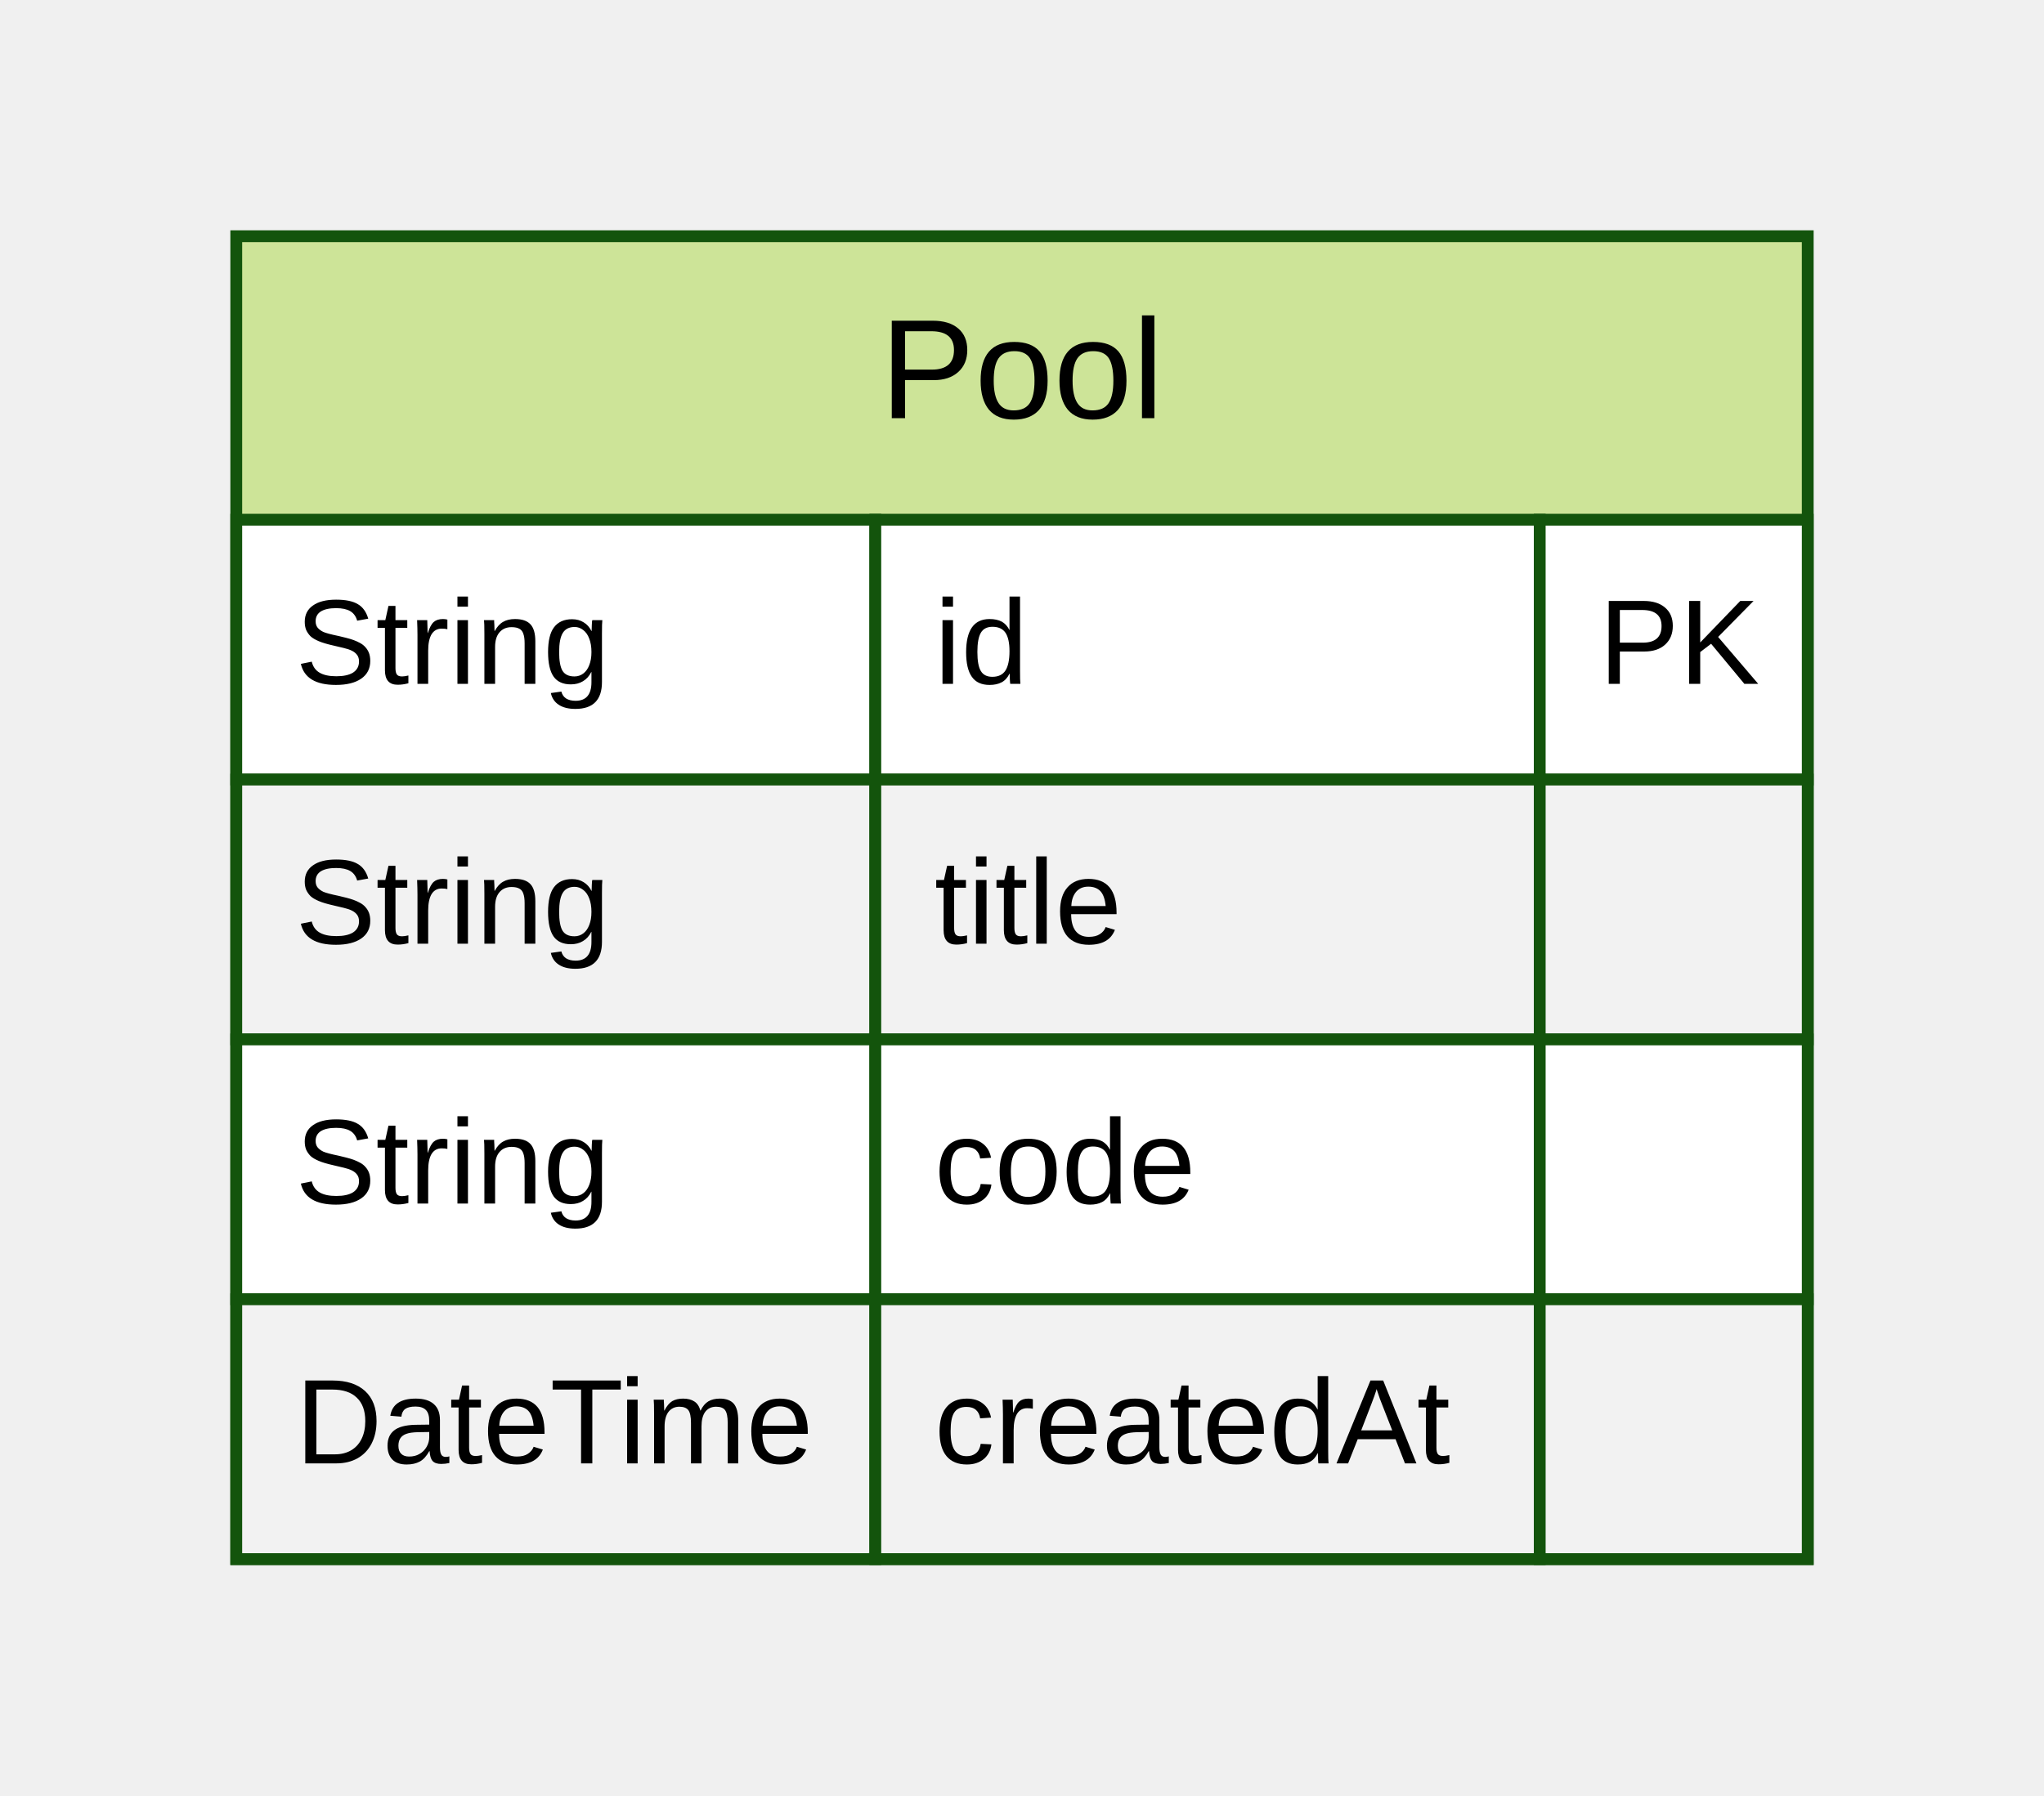
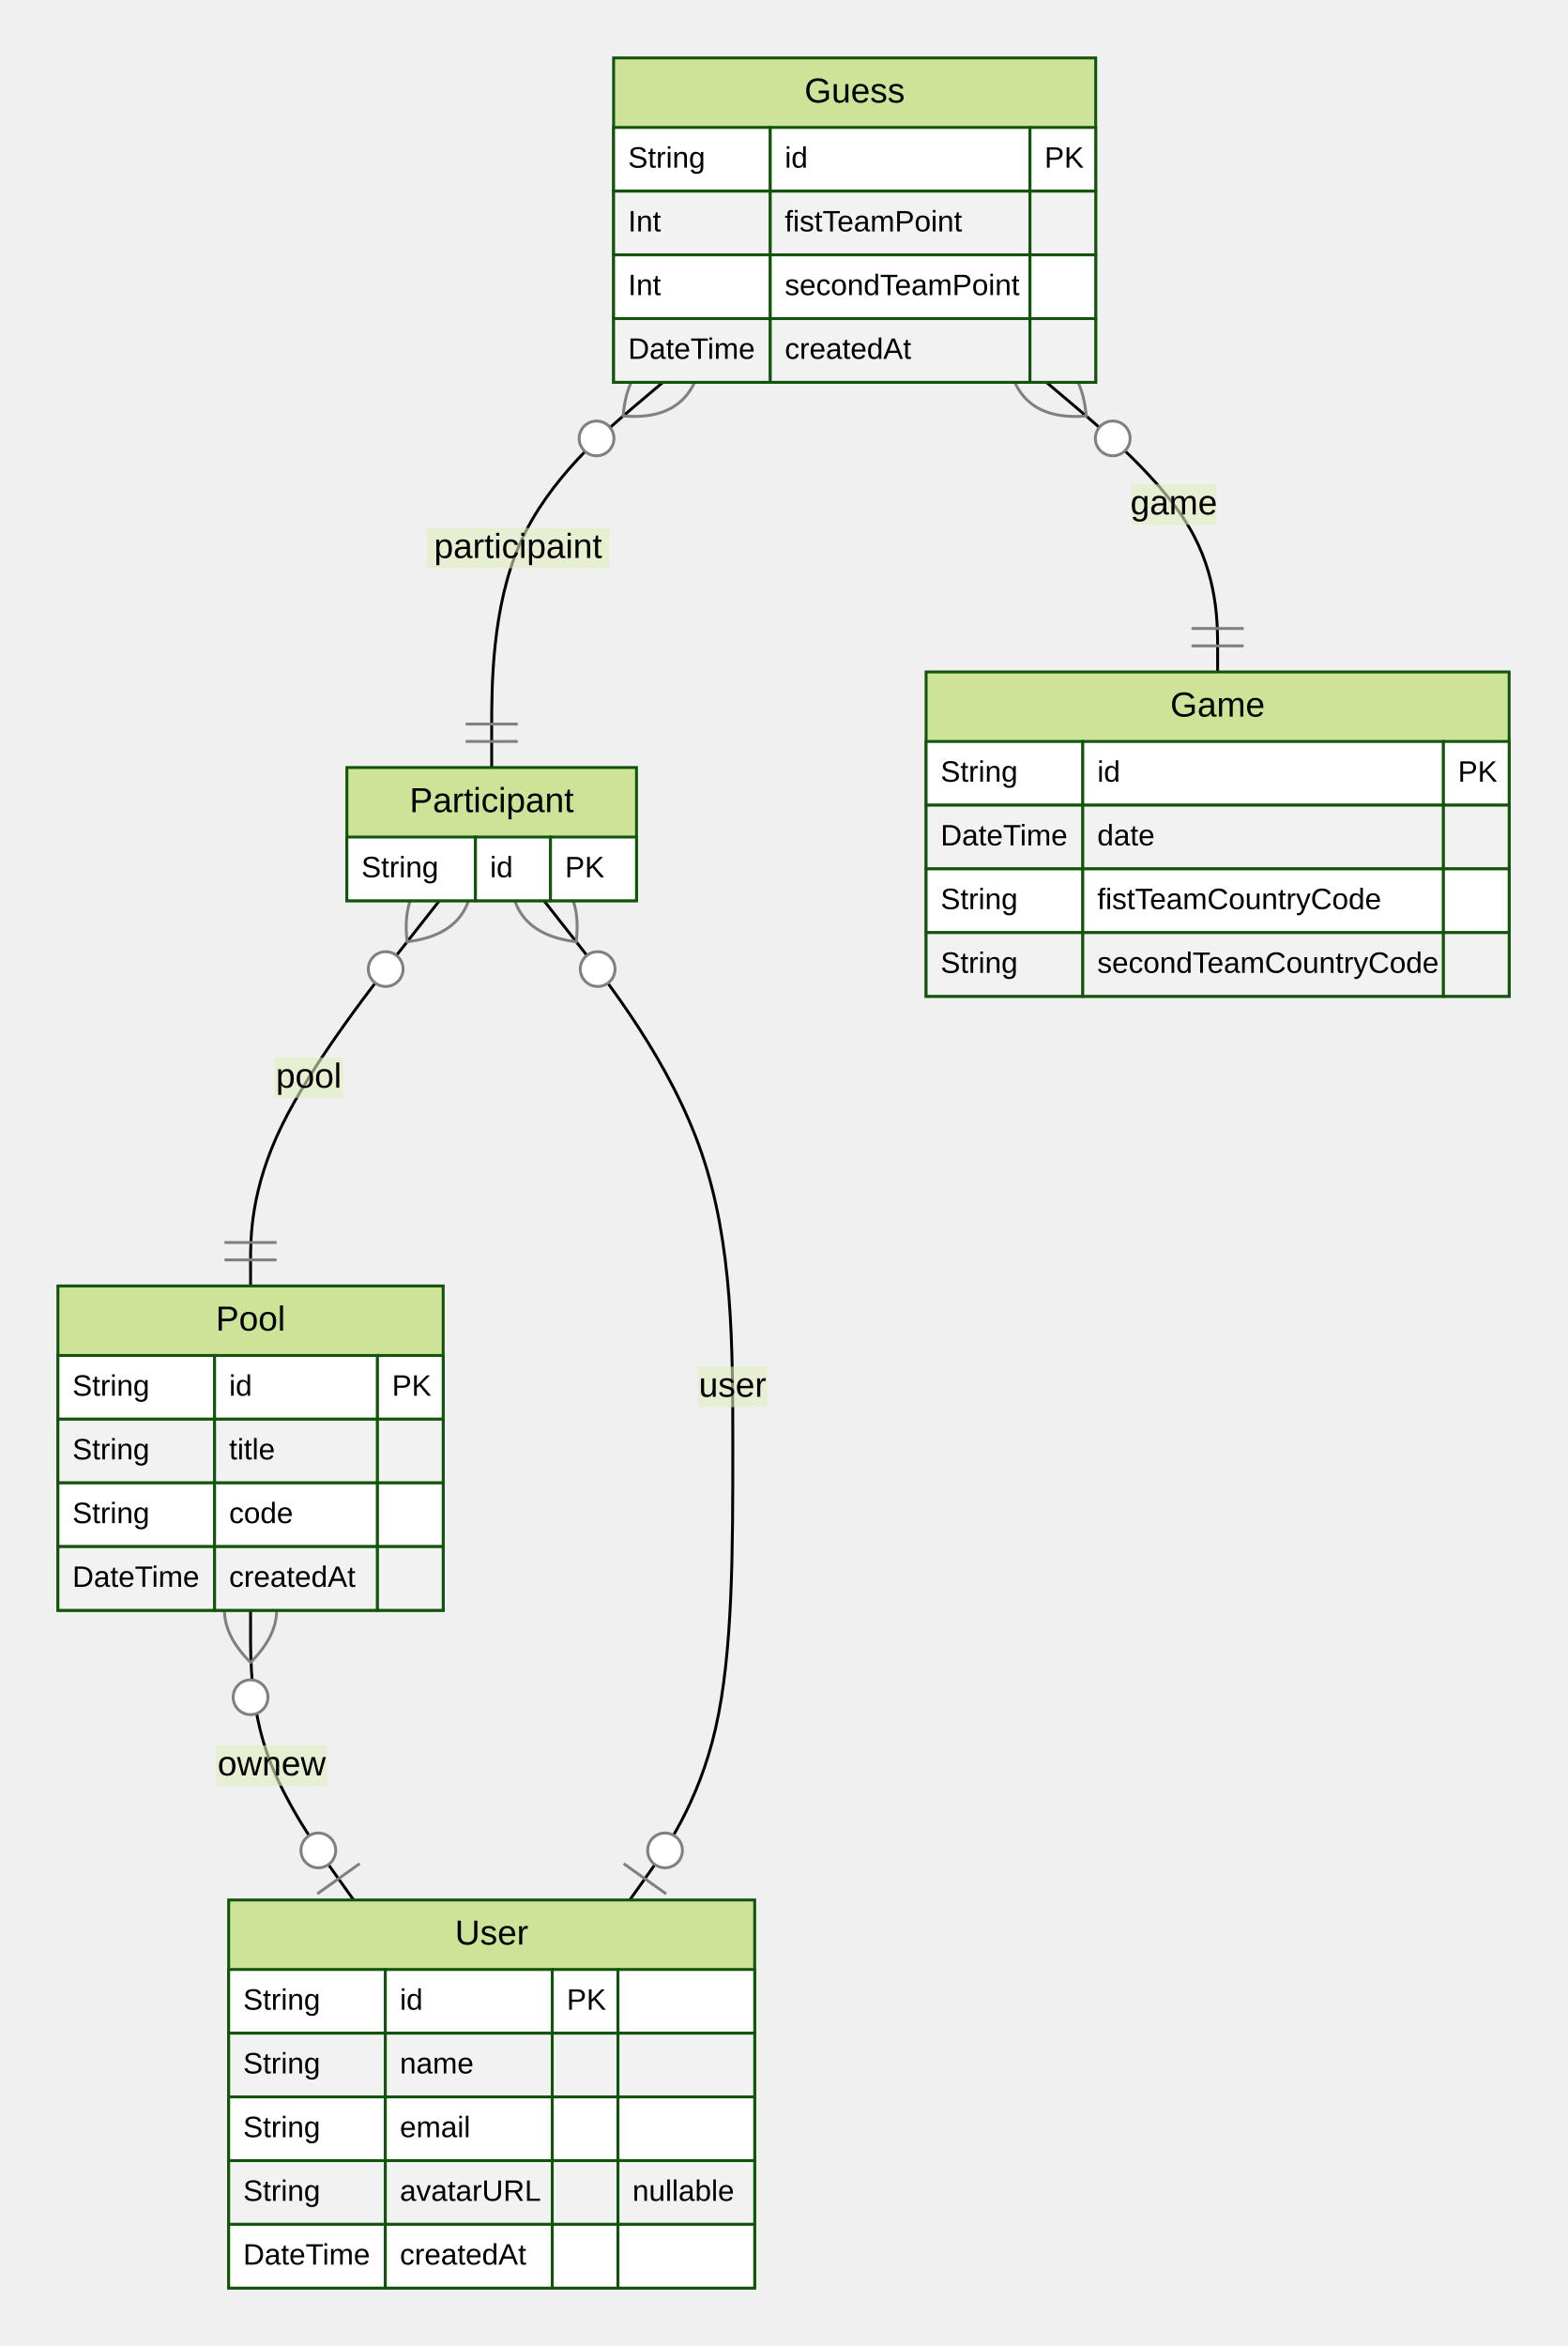
- <svg xmlns="http://www.w3.org/2000/svg" aria-labelledby="chart-title-mermaid-0 chart-desc-mermaid-0" role="img" viewBox="0 0 173.026 152" style="max-width: 173.026px; background-color: white;" width="100%" id="mermaid-0">
+ <svg xmlns="http://www.w3.org/2000/svg" aria-labelledby="chart-title-mermaid-0 chart-desc-mermaid-0" role="img" viewBox="0 0 541.082 810" style="max-width: 541.082px; background-color: white;" width="100%" id="mermaid-0">
  <style>#mermaid-0 {font-family:"trebuchet ms",verdana,arial,sans-serif;font-size:16px;fill:#000000;}#mermaid-0 .error-icon{fill:#552222;}#mermaid-0 .error-text{fill:#552222;stroke:#552222;}#mermaid-0 .edge-thickness-normal{stroke-width:2px;}#mermaid-0 .edge-thickness-thick{stroke-width:3.5px;}#mermaid-0 .edge-pattern-solid{stroke-dasharray:0;}#mermaid-0 .edge-pattern-dashed{stroke-dasharray:3;}#mermaid-0 .edge-pattern-dotted{stroke-dasharray:2;}#mermaid-0 .marker{fill:#000000;stroke:#000000;}#mermaid-0 .marker.cross{stroke:#000000;}#mermaid-0 svg{font-family:"trebuchet ms",verdana,arial,sans-serif;font-size:16px;}#mermaid-0 .entityBox{fill:#cde498;stroke:#13540c;}#mermaid-0 .attributeBoxOdd{fill:#ffffff;stroke:#13540c;}#mermaid-0 .attributeBoxEven{fill:#f2f2f2;stroke:#13540c;}#mermaid-0 .relationshipLabelBox{fill:hsl(78.158, 58.462%, 84.51%);opacity:0.7;background-color:hsl(78.158, 58.462%, 84.51%);}#mermaid-0 .relationshipLabelBox rect{opacity:0.5;}#mermaid-0 .relationshipLine{stroke:#000000;}#mermaid-0 :root{--mermaid-font-family:"trebuchet ms",verdana,arial,sans-serif;}</style>
  <g />
  <defs>
    <marker orient="auto" markerHeight="18" markerWidth="18" refY="9" refX="0" id="ONLY_ONE_START">
      <path d="M9,0 L9,18 M15,0 L15,18" fill="none" stroke="gray" />
    </marker>
  </defs>
  <defs>
    <marker orient="auto" markerHeight="18" markerWidth="18" refY="9" refX="18" id="ONLY_ONE_END">
      <path d="M3,0 L3,18 M9,0 L9,18" fill="none" stroke="gray" />
    </marker>
  </defs>
  <defs>
    <marker orient="auto" markerHeight="18" markerWidth="30" refY="9" refX="0" id="ZERO_OR_ONE_START">
      <circle r="6" cy="9" cx="21" fill="white" stroke="gray" />
      <path d="M9,0 L9,18" fill="none" stroke="gray" />
    </marker>
  </defs>
  <defs>
    <marker orient="auto" markerHeight="18" markerWidth="30" refY="9" refX="30" id="ZERO_OR_ONE_END">
      <circle r="6" cy="9" cx="9" fill="white" stroke="gray" />
      <path d="M21,0 L21,18" fill="none" stroke="gray" />
    </marker>
  </defs>
  <defs>
    <marker orient="auto" markerHeight="36" markerWidth="45" refY="18" refX="18" id="ONE_OR_MORE_START">
      <path d="M0,18 Q 18,0 36,18 Q 18,36 0,18 M42,9 L42,27" fill="none" stroke="gray" />
    </marker>
  </defs>
  <defs>
    <marker orient="auto" markerHeight="36" markerWidth="45" refY="18" refX="27" id="ONE_OR_MORE_END">
      <path d="M3,9 L3,27 M9,18 Q27,0 45,18 Q27,36 9,18" fill="none" stroke="gray" />
    </marker>
  </defs>
  <defs>
    <marker orient="auto" markerHeight="36" markerWidth="57" refY="18" refX="18" id="ZERO_OR_MORE_START">
      <circle r="6" cy="18" cx="48" fill="white" stroke="gray" />
      <path d="M0,18 Q18,0 36,18 Q18,36 0,18" fill="none" stroke="gray" />
    </marker>
  </defs>
  <defs>
    <marker orient="auto" markerHeight="36" markerWidth="57" refY="18" refX="39" id="ZERO_OR_MORE_END">
      <circle r="6" cy="18" cx="9" fill="white" stroke="gray" />
      <path d="M21,18 Q39,0 57,18 Q39,36 21,18" fill="none" stroke="gray" />
    </marker>
  </defs>
-   <g transform="translate(20,20 )" id="Pool">
+   <path marker-start="url(#ZERO_OR_MORE_START)" marker-end="url(#ZERO_OR_ONE_END)" fill="none" stroke="gray" d="M86.513,556L86.513,564.333C86.513,572.667,86.513,589.333,92.443,606C98.373,622.667,110.233,639.333,116.163,647.667L122.093,656" class="er relationshipLine" />
+   <path marker-start="url(#ZERO_OR_MORE_START)" marker-end="url(#ZERO_OR_ONE_END)" fill="none" stroke="gray" d="M187.835,311L198.7,324.833C209.565,338.667,231.296,366.333,242.161,397.833C253.026,429.333,253.026,464.667,253.026,500C253.026,535.333,253.026,570.667,247.096,596.667C241.167,622.667,229.307,639.333,223.377,647.667L217.447,656" class="er relationshipLine" />
+   <path marker-start="url(#ZERO_OR_MORE_START)" marker-end="url(#ONLY_ONE_END)" fill="none" stroke="gray" d="M151.705,311L140.839,324.833C129.974,338.667,108.244,366.333,97.378,388.5C86.513,410.667,86.513,427.333,86.513,435.667L86.513,444" class="er relationshipLine" />
+   <path marker-start="url(#ZERO_OR_MORE_START)" marker-end="url(#ONLY_ONE_END)" fill="none" stroke="gray" d="M361.309,132L371.162,140.333C381.015,148.667,400.72,165.333,410.573,182C420.426,198.667,420.426,215.333,420.426,223.667L420.426,232" class="er relationshipLine" />
+   <path marker-start="url(#ZERO_OR_MORE_START)" marker-end="url(#ONLY_ONE_END)" fill="none" stroke="gray" d="M228.887,132L219.034,140.333C209.181,148.667,189.476,165.333,179.623,187.5C169.77,209.667,169.77,237.333,169.77,251.167L169.77,265" class="er relationshipLine" />
+   <g transform="translate(20,444 )" id="Pool">
    <rect height="112" width="133.026" y="0" x="0" stroke="gray" fill-opacity="100%" fill="honeydew" class="er entityBox" />
    <text transform="translate(66.51321,12)" style="font-family: &quot;trebuchet ms&quot;, verdana, arial, sans-serif;; font-size: 12px" text-anchor="middle" dominant-baseline="middle" y="0" x="0" id="entity-Pool" class="er entityLabel">Pool</text>
    <rect height="22" width="54.096" y="24" x="0" stroke="gray" fill-opacity="100%" fill="honeydew" class="er attributeBoxOdd" />
    <text transform="translate(5,35)" style="font-family: &quot;trebuchet ms&quot;, verdana, arial, sans-serif;; font-size: 10.2px" text-anchor="left" dominant-baseline="middle" y="0" x="0" id="entity-Pool-attr-1-type" class="er entityLabel">String</text>
    <rect height="22" width="56.243" y="24" x="54.096" stroke="gray" fill-opacity="100%" fill="honeydew" class="er attributeBoxOdd" />
    <text transform="translate(59.09555,35)" style="font-family: &quot;trebuchet ms&quot;, verdana, arial, sans-serif;; font-size: 10.2px" text-anchor="left" dominant-baseline="middle" y="0" x="0" id="entity-Pool-attr-1-name" class="er entityLabel">id</text>
    <rect height="22" width="22.688" y="24" x="110.339" stroke="gray" fill-opacity="100%" fill="honeydew" class="er attributeBoxOdd" />
    <text transform="translate(115.3387,35)" style="font-family: &quot;trebuchet ms&quot;, verdana, arial, sans-serif;; font-size: 10.2px" text-anchor="left" dominant-baseline="middle" y="0" x="0" id="entity-Pool-attr-1-key" class="er entityLabel">PK</text>
    <rect height="22" width="54.096" y="46" x="0" stroke="gray" fill-opacity="100%" fill="honeydew" class="er attributeBoxEven" />
    <text transform="translate(5,57)" style="font-family: &quot;trebuchet ms&quot;, verdana, arial, sans-serif;; font-size: 10.2px" text-anchor="left" dominant-baseline="middle" y="0" x="0" id="entity-Pool-attr-2-type" class="er entityLabel">String</text>
    <rect height="22" width="56.243" y="46" x="54.096" stroke="gray" fill-opacity="100%" fill="honeydew" class="er attributeBoxEven" />
    <text transform="translate(59.09555,57)" style="font-family: &quot;trebuchet ms&quot;, verdana, arial, sans-serif;; font-size: 10.2px" text-anchor="left" dominant-baseline="middle" y="0" x="0" id="entity-Pool-attr-2-name" class="er entityLabel">title</text>
    <rect height="22" width="22.688" y="46" x="110.339" stroke="gray" fill-opacity="100%" fill="honeydew" class="er attributeBoxEven" />
    <text transform="translate(115.3387,57)" style="font-family: &quot;trebuchet ms&quot;, verdana, arial, sans-serif;; font-size: 10.2px" text-anchor="left" dominant-baseline="middle" y="0" x="0" id="entity-Pool-attr-2-key" class="er entityLabel" />
    <rect height="22" width="54.096" y="68" x="0" stroke="gray" fill-opacity="100%" fill="honeydew" class="er attributeBoxOdd" />
    <text transform="translate(5,79)" style="font-family: &quot;trebuchet ms&quot;, verdana, arial, sans-serif;; font-size: 10.2px" text-anchor="left" dominant-baseline="middle" y="0" x="0" id="entity-Pool-attr-3-type" class="er entityLabel">String</text>
    <rect height="22" width="56.243" y="68" x="54.096" stroke="gray" fill-opacity="100%" fill="honeydew" class="er attributeBoxOdd" />
    <text transform="translate(59.09555,79)" style="font-family: &quot;trebuchet ms&quot;, verdana, arial, sans-serif;; font-size: 10.2px" text-anchor="left" dominant-baseline="middle" y="0" x="0" id="entity-Pool-attr-3-name" class="er entityLabel">code</text>
    <rect height="22" width="22.688" y="68" x="110.339" stroke="gray" fill-opacity="100%" fill="honeydew" class="er attributeBoxOdd" />
    <text transform="translate(115.3387,79)" style="font-family: &quot;trebuchet ms&quot;, verdana, arial, sans-serif;; font-size: 10.2px" text-anchor="left" dominant-baseline="middle" y="0" x="0" id="entity-Pool-attr-3-key" class="er entityLabel" />
    <rect height="22" width="54.096" y="90" x="0" stroke="gray" fill-opacity="100%" fill="honeydew" class="er attributeBoxEven" />
    <text transform="translate(5,101)" style="font-family: &quot;trebuchet ms&quot;, verdana, arial, sans-serif;; font-size: 10.2px" text-anchor="left" dominant-baseline="middle" y="0" x="0" id="entity-Pool-attr-4-type" class="er entityLabel">DateTime</text>
    <rect height="22" width="56.243" y="90" x="54.096" stroke="gray" fill-opacity="100%" fill="honeydew" class="er attributeBoxEven" />
    <text transform="translate(59.09555,101)" style="font-family: &quot;trebuchet ms&quot;, verdana, arial, sans-serif;; font-size: 10.2px" text-anchor="left" dominant-baseline="middle" y="0" x="0" id="entity-Pool-attr-4-name" class="er entityLabel">createdAt</text>
    <rect height="22" width="22.688" y="90" x="110.339" stroke="gray" fill-opacity="100%" fill="honeydew" class="er attributeBoxEven" />
    <text transform="translate(115.3387,101)" style="font-family: &quot;trebuchet ms&quot;, verdana, arial, sans-serif;; font-size: 10.2px" text-anchor="left" dominant-baseline="middle" y="0" x="0" id="entity-Pool-attr-4-key" class="er entityLabel" />
  </g>
+   <g transform="translate(119.7698,265 )" id="Participant">
+     <rect height="46" width="100" y="0" x="0" stroke="gray" fill-opacity="100%" fill="honeydew" class="er entityBox" />
+     <text transform="translate(50,12)" style="font-family: &quot;trebuchet ms&quot;, verdana, arial, sans-serif;; font-size: 12px" text-anchor="middle" dominant-baseline="middle" y="0" x="0" id="entity-Participant" class="er entityLabel">Participant</text>
+     <rect height="22" width="44.399" y="24" x="0" stroke="gray" fill-opacity="100%" fill="honeydew" class="er attributeBoxOdd" />
+     <text transform="translate(5,35)" style="font-family: &quot;trebuchet ms&quot;, verdana, arial, sans-serif;; font-size: 10.2px" text-anchor="left" dominant-baseline="middle" y="0" x="0" id="entity-Participant-attr-1-type" class="er entityLabel">String</text>
+     <rect height="22" width="25.911" y="24" x="44.399" stroke="gray" fill-opacity="100%" fill="honeydew" class="er attributeBoxOdd" />
+     <text transform="translate(49.39862,35)" style="font-family: &quot;trebuchet ms&quot;, verdana, arial, sans-serif;; font-size: 10.2px" text-anchor="left" dominant-baseline="middle" y="0" x="0" id="entity-Participant-attr-1-name" class="er entityLabel">id</text>
+     <rect height="22" width="29.69" y="24" x="70.31" stroke="gray" fill-opacity="100%" fill="honeydew" class="er attributeBoxOdd" />
+     <text transform="translate(75.30976,35)" style="font-family: &quot;trebuchet ms&quot;, verdana, arial, sans-serif;; font-size: 10.2px" text-anchor="left" dominant-baseline="middle" y="0" x="0" id="entity-Participant-attr-1-key" class="er entityLabel">PK</text>
+   </g>
+   <g transform="translate(78.95609,656 )" id="User">
+     <rect height="134" width="181.627" y="0" x="0" stroke="gray" fill-opacity="100%" fill="honeydew" class="er entityBox" />
+     <text transform="translate(90.81373,12)" style="font-family: &quot;trebuchet ms&quot;, verdana, arial, sans-serif;; font-size: 12px" text-anchor="middle" dominant-baseline="middle" y="0" x="0" id="entity-User" class="er entityLabel">User</text>
+     <rect height="22" width="54.096" y="24" x="0" stroke="gray" fill-opacity="100%" fill="honeydew" class="er attributeBoxOdd" />
+     <text transform="translate(5,35)" style="font-family: &quot;trebuchet ms&quot;, verdana, arial, sans-serif;; font-size: 10.2px" text-anchor="left" dominant-baseline="middle" y="0" x="0" id="entity-User-attr-1-type" class="er entityLabel">String</text>
+     <rect height="22" width="57.632" y="24" x="54.096" stroke="gray" fill-opacity="100%" fill="honeydew" class="er attributeBoxOdd" />
+     <text transform="translate(59.09555,35)" style="font-family: &quot;trebuchet ms&quot;, verdana, arial, sans-serif;; font-size: 10.2px" text-anchor="left" dominant-baseline="middle" y="0" x="0" id="entity-User-attr-1-name" class="er entityLabel">id</text>
+     <rect height="22" width="22.688" y="24" x="111.727" stroke="gray" fill-opacity="100%" fill="honeydew" class="er attributeBoxOdd" />
+     <text transform="translate(116.7272,35)" style="font-family: &quot;trebuchet ms&quot;, verdana, arial, sans-serif;; font-size: 10.2px" text-anchor="left" dominant-baseline="middle" y="0" x="0" id="entity-User-attr-1-key" class="er entityLabel">PK</text>
+     <rect height="22" width="47.213" y="24" x="134.415" stroke="gray" fill-opacity="100%" fill="honeydew" class="er attributeBoxOdd" />
+     <text transform="translate(139.4149,35)" style="font-family: &quot;trebuchet ms&quot;, verdana, arial, sans-serif;; font-size: 10.2px" text-anchor="left" dominant-baseline="middle" y="0" x="0" id="entity-User-attr-1-comment" class="er entityLabel" />
+     <rect height="22" width="54.096" y="46" x="0" stroke="gray" fill-opacity="100%" fill="honeydew" class="er attributeBoxEven" />
+     <text transform="translate(5,57)" style="font-family: &quot;trebuchet ms&quot;, verdana, arial, sans-serif;; font-size: 10.2px" text-anchor="left" dominant-baseline="middle" y="0" x="0" id="entity-User-attr-2-type" class="er entityLabel">String</text>
+     <rect height="22" width="57.632" y="46" x="54.096" stroke="gray" fill-opacity="100%" fill="honeydew" class="er attributeBoxEven" />
+     <text transform="translate(59.09555,57)" style="font-family: &quot;trebuchet ms&quot;, verdana, arial, sans-serif;; font-size: 10.2px" text-anchor="left" dominant-baseline="middle" y="0" x="0" id="entity-User-attr-2-name" class="er entityLabel">name</text>
+     <rect height="22" width="22.688" y="46" x="111.727" stroke="gray" fill-opacity="100%" fill="honeydew" class="er attributeBoxEven" />
+     <text transform="translate(116.7272,57)" style="font-family: &quot;trebuchet ms&quot;, verdana, arial, sans-serif;; font-size: 10.2px" text-anchor="left" dominant-baseline="middle" y="0" x="0" id="entity-User-attr-2-key" class="er entityLabel" />
+     <rect height="22" width="47.213" y="46" x="134.415" stroke="gray" fill-opacity="100%" fill="honeydew" class="er attributeBoxEven" />
+     <text transform="translate(139.4149,57)" style="font-family: &quot;trebuchet ms&quot;, verdana, arial, sans-serif;; font-size: 10.2px" text-anchor="left" dominant-baseline="middle" y="0" x="0" id="entity-User-attr-2-comment" class="er entityLabel" />
+     <rect height="22" width="54.096" y="68" x="0" stroke="gray" fill-opacity="100%" fill="honeydew" class="er attributeBoxOdd" />
+     <text transform="translate(5,79)" style="font-family: &quot;trebuchet ms&quot;, verdana, arial, sans-serif;; font-size: 10.2px" text-anchor="left" dominant-baseline="middle" y="0" x="0" id="entity-User-attr-3-type" class="er entityLabel">String</text>
+     <rect height="22" width="57.632" y="68" x="54.096" stroke="gray" fill-opacity="100%" fill="honeydew" class="er attributeBoxOdd" />
+     <text transform="translate(59.09555,79)" style="font-family: &quot;trebuchet ms&quot;, verdana, arial, sans-serif;; font-size: 10.2px" text-anchor="left" dominant-baseline="middle" y="0" x="0" id="entity-User-attr-3-name" class="er entityLabel">email</text>
+     <rect height="22" width="22.688" y="68" x="111.727" stroke="gray" fill-opacity="100%" fill="honeydew" class="er attributeBoxOdd" />
+     <text transform="translate(116.7272,79)" style="font-family: &quot;trebuchet ms&quot;, verdana, arial, sans-serif;; font-size: 10.2px" text-anchor="left" dominant-baseline="middle" y="0" x="0" id="entity-User-attr-3-key" class="er entityLabel" />
+     <rect height="22" width="47.213" y="68" x="134.415" stroke="gray" fill-opacity="100%" fill="honeydew" class="er attributeBoxOdd" />
+     <text transform="translate(139.4149,79)" style="font-family: &quot;trebuchet ms&quot;, verdana, arial, sans-serif;; font-size: 10.2px" text-anchor="left" dominant-baseline="middle" y="0" x="0" id="entity-User-attr-3-comment" class="er entityLabel" />
+     <rect height="22" width="54.096" y="90" x="0" stroke="gray" fill-opacity="100%" fill="honeydew" class="er attributeBoxEven" />
+     <text transform="translate(5,101)" style="font-family: &quot;trebuchet ms&quot;, verdana, arial, sans-serif;; font-size: 10.2px" text-anchor="left" dominant-baseline="middle" y="0" x="0" id="entity-User-attr-4-type" class="er entityLabel">String</text>
+     <rect height="22" width="57.632" y="90" x="54.096" stroke="gray" fill-opacity="100%" fill="honeydew" class="er attributeBoxEven" />
+     <text transform="translate(59.09555,101)" style="font-family: &quot;trebuchet ms&quot;, verdana, arial, sans-serif;; font-size: 10.2px" text-anchor="left" dominant-baseline="middle" y="0" x="0" id="entity-User-attr-4-name" class="er entityLabel">avatarURL</text>
+     <rect height="22" width="22.688" y="90" x="111.727" stroke="gray" fill-opacity="100%" fill="honeydew" class="er attributeBoxEven" />
+     <text transform="translate(116.7272,101)" style="font-family: &quot;trebuchet ms&quot;, verdana, arial, sans-serif;; font-size: 10.2px" text-anchor="left" dominant-baseline="middle" y="0" x="0" id="entity-User-attr-4-key" class="er entityLabel" />
+     <rect height="22" width="47.213" y="90" x="134.415" stroke="gray" fill-opacity="100%" fill="honeydew" class="er attributeBoxEven" />
+     <text transform="translate(139.4149,101)" style="font-family: &quot;trebuchet ms&quot;, verdana, arial, sans-serif;; font-size: 10.2px" text-anchor="left" dominant-baseline="middle" y="0" x="0" id="entity-User-attr-4-comment" class="er entityLabel">nullable</text>
+     <rect height="22" width="54.096" y="112" x="0" stroke="gray" fill-opacity="100%" fill="honeydew" class="er attributeBoxOdd" />
+     <text transform="translate(5,123)" style="font-family: &quot;trebuchet ms&quot;, verdana, arial, sans-serif;; font-size: 10.2px" text-anchor="left" dominant-baseline="middle" y="0" x="0" id="entity-User-attr-5-type" class="er entityLabel">DateTime</text>
+     <rect height="22" width="57.632" y="112" x="54.096" stroke="gray" fill-opacity="100%" fill="honeydew" class="er attributeBoxOdd" />
+     <text transform="translate(59.09555,123)" style="font-family: &quot;trebuchet ms&quot;, verdana, arial, sans-serif;; font-size: 10.2px" text-anchor="left" dominant-baseline="middle" y="0" x="0" id="entity-User-attr-5-name" class="er entityLabel">createdAt</text>
+     <rect height="22" width="22.688" y="112" x="111.727" stroke="gray" fill-opacity="100%" fill="honeydew" class="er attributeBoxOdd" />
+     <text transform="translate(116.7272,123)" style="font-family: &quot;trebuchet ms&quot;, verdana, arial, sans-serif;; font-size: 10.2px" text-anchor="left" dominant-baseline="middle" y="0" x="0" id="entity-User-attr-5-key" class="er entityLabel" />
+     <rect height="22" width="47.213" y="112" x="134.415" stroke="gray" fill-opacity="100%" fill="honeydew" class="er attributeBoxOdd" />
+     <text transform="translate(139.4149,123)" style="font-family: &quot;trebuchet ms&quot;, verdana, arial, sans-serif;; font-size: 10.2px" text-anchor="left" dominant-baseline="middle" y="0" x="0" id="entity-User-attr-5-comment" class="er entityLabel" />
+   </g>
+   <g transform="translate(319.7698,232 )" id="Game">
+     <rect height="112" width="201.312" y="0" x="0" stroke="gray" fill-opacity="100%" fill="honeydew" class="er entityBox" />
+     <text transform="translate(100.6562,12)" style="font-family: &quot;trebuchet ms&quot;, verdana, arial, sans-serif;; font-size: 12px" text-anchor="middle" dominant-baseline="middle" y="0" x="0" id="entity-Game" class="er entityLabel">Game</text>
+     <rect height="22" width="54.096" y="24" x="0" stroke="gray" fill-opacity="100%" fill="honeydew" class="er attributeBoxOdd" />
+     <text transform="translate(5,35)" style="font-family: &quot;trebuchet ms&quot;, verdana, arial, sans-serif;; font-size: 10.2px" text-anchor="left" dominant-baseline="middle" y="0" x="0" id="entity-Game-attr-1-type" class="er entityLabel">String</text>
+     <rect height="22" width="124.529" y="24" x="54.096" stroke="gray" fill-opacity="100%" fill="honeydew" class="er attributeBoxOdd" />
+     <text transform="translate(59.09555,35)" style="font-family: &quot;trebuchet ms&quot;, verdana, arial, sans-serif;; font-size: 10.2px" text-anchor="left" dominant-baseline="middle" y="0" x="0" id="entity-Game-attr-1-name" class="er entityLabel">id</text>
+     <rect height="22" width="22.688" y="24" x="178.625" stroke="gray" fill-opacity="100%" fill="honeydew" class="er attributeBoxOdd" />
+     <text transform="translate(183.6248,35)" style="font-family: &quot;trebuchet ms&quot;, verdana, arial, sans-serif;; font-size: 10.2px" text-anchor="left" dominant-baseline="middle" y="0" x="0" id="entity-Game-attr-1-key" class="er entityLabel">PK</text>
+     <rect height="22" width="54.096" y="46" x="0" stroke="gray" fill-opacity="100%" fill="honeydew" class="er attributeBoxEven" />
+     <text transform="translate(5,57)" style="font-family: &quot;trebuchet ms&quot;, verdana, arial, sans-serif;; font-size: 10.2px" text-anchor="left" dominant-baseline="middle" y="0" x="0" id="entity-Game-attr-2-type" class="er entityLabel">DateTime</text>
+     <rect height="22" width="124.529" y="46" x="54.096" stroke="gray" fill-opacity="100%" fill="honeydew" class="er attributeBoxEven" />
+     <text transform="translate(59.09555,57)" style="font-family: &quot;trebuchet ms&quot;, verdana, arial, sans-serif;; font-size: 10.2px" text-anchor="left" dominant-baseline="middle" y="0" x="0" id="entity-Game-attr-2-name" class="er entityLabel">date</text>
+     <rect height="22" width="22.688" y="46" x="178.625" stroke="gray" fill-opacity="100%" fill="honeydew" class="er attributeBoxEven" />
+     <text transform="translate(183.6248,57)" style="font-family: &quot;trebuchet ms&quot;, verdana, arial, sans-serif;; font-size: 10.2px" text-anchor="left" dominant-baseline="middle" y="0" x="0" id="entity-Game-attr-2-key" class="er entityLabel" />
+     <rect height="22" width="54.096" y="68" x="0" stroke="gray" fill-opacity="100%" fill="honeydew" class="er attributeBoxOdd" />
+     <text transform="translate(5,79)" style="font-family: &quot;trebuchet ms&quot;, verdana, arial, sans-serif;; font-size: 10.2px" text-anchor="left" dominant-baseline="middle" y="0" x="0" id="entity-Game-attr-3-type" class="er entityLabel">String</text>
+     <rect height="22" width="124.529" y="68" x="54.096" stroke="gray" fill-opacity="100%" fill="honeydew" class="er attributeBoxOdd" />
+     <text transform="translate(59.09555,79)" style="font-family: &quot;trebuchet ms&quot;, verdana, arial, sans-serif;; font-size: 10.2px" text-anchor="left" dominant-baseline="middle" y="0" x="0" id="entity-Game-attr-3-name" class="er entityLabel">fistTeamCountryCode</text>
+     <rect height="22" width="22.688" y="68" x="178.625" stroke="gray" fill-opacity="100%" fill="honeydew" class="er attributeBoxOdd" />
+     <text transform="translate(183.6248,79)" style="font-family: &quot;trebuchet ms&quot;, verdana, arial, sans-serif;; font-size: 10.2px" text-anchor="left" dominant-baseline="middle" y="0" x="0" id="entity-Game-attr-3-key" class="er entityLabel" />
+     <rect height="22" width="54.096" y="90" x="0" stroke="gray" fill-opacity="100%" fill="honeydew" class="er attributeBoxEven" />
+     <text transform="translate(5,101)" style="font-family: &quot;trebuchet ms&quot;, verdana, arial, sans-serif;; font-size: 10.2px" text-anchor="left" dominant-baseline="middle" y="0" x="0" id="entity-Game-attr-4-type" class="er entityLabel">String</text>
+     <rect height="22" width="124.529" y="90" x="54.096" stroke="gray" fill-opacity="100%" fill="honeydew" class="er attributeBoxEven" />
+     <text transform="translate(59.09555,101)" style="font-family: &quot;trebuchet ms&quot;, verdana, arial, sans-serif;; font-size: 10.2px" text-anchor="left" dominant-baseline="middle" y="0" x="0" id="entity-Game-attr-4-name" class="er entityLabel">secondTeamCountryCode</text>
+     <rect height="22" width="22.688" y="90" x="178.625" stroke="gray" fill-opacity="100%" fill="honeydew" class="er attributeBoxEven" />
+     <text transform="translate(183.6248,101)" style="font-family: &quot;trebuchet ms&quot;, verdana, arial, sans-serif;; font-size: 10.2px" text-anchor="left" dominant-baseline="middle" y="0" x="0" id="entity-Game-attr-4-key" class="er entityLabel" />
+   </g>
+   <g transform="translate(211.8678,20 )" id="Guess">
+     <rect height="112" width="166.46" y="0" x="0" stroke="gray" fill-opacity="100%" fill="honeydew" class="er entityBox" />
+     <text transform="translate(83.23013,12)" style="font-family: &quot;trebuchet ms&quot;, verdana, arial, sans-serif;; font-size: 12px" text-anchor="middle" dominant-baseline="middle" y="0" x="0" id="entity-Guess" class="er entityLabel">Guess</text>
+     <rect height="22" width="54.096" y="24" x="0" stroke="gray" fill-opacity="100%" fill="honeydew" class="er attributeBoxOdd" />
+     <text transform="translate(5,35)" style="font-family: &quot;trebuchet ms&quot;, verdana, arial, sans-serif;; font-size: 10.2px" text-anchor="left" dominant-baseline="middle" y="0" x="0" id="entity-Guess-attr-1-type" class="er entityLabel">String</text>
+     <rect height="22" width="89.677" y="24" x="54.096" stroke="gray" fill-opacity="100%" fill="honeydew" class="er attributeBoxOdd" />
+     <text transform="translate(59.09555,35)" style="font-family: &quot;trebuchet ms&quot;, verdana, arial, sans-serif;; font-size: 10.2px" text-anchor="left" dominant-baseline="middle" y="0" x="0" id="entity-Guess-attr-1-name" class="er entityLabel">id</text>
+     <rect height="22" width="22.688" y="24" x="143.773" stroke="gray" fill-opacity="100%" fill="honeydew" class="er attributeBoxOdd" />
+     <text transform="translate(148.7726,35)" style="font-family: &quot;trebuchet ms&quot;, verdana, arial, sans-serif;; font-size: 10.2px" text-anchor="left" dominant-baseline="middle" y="0" x="0" id="entity-Guess-attr-1-key" class="er entityLabel">PK</text>
+     <rect height="22" width="54.096" y="46" x="0" stroke="gray" fill-opacity="100%" fill="honeydew" class="er attributeBoxEven" />
+     <text transform="translate(5,57)" style="font-family: &quot;trebuchet ms&quot;, verdana, arial, sans-serif;; font-size: 10.2px" text-anchor="left" dominant-baseline="middle" y="0" x="0" id="entity-Guess-attr-2-type" class="er entityLabel">Int</text>
+     <rect height="22" width="89.677" y="46" x="54.096" stroke="gray" fill-opacity="100%" fill="honeydew" class="er attributeBoxEven" />
+     <text transform="translate(59.09555,57)" style="font-family: &quot;trebuchet ms&quot;, verdana, arial, sans-serif;; font-size: 10.2px" text-anchor="left" dominant-baseline="middle" y="0" x="0" id="entity-Guess-attr-2-name" class="er entityLabel">fistTeamPoint</text>
+     <rect height="22" width="22.688" y="46" x="143.773" stroke="gray" fill-opacity="100%" fill="honeydew" class="er attributeBoxEven" />
+     <text transform="translate(148.7726,57)" style="font-family: &quot;trebuchet ms&quot;, verdana, arial, sans-serif;; font-size: 10.2px" text-anchor="left" dominant-baseline="middle" y="0" x="0" id="entity-Guess-attr-2-key" class="er entityLabel" />
+     <rect height="22" width="54.096" y="68" x="0" stroke="gray" fill-opacity="100%" fill="honeydew" class="er attributeBoxOdd" />
+     <text transform="translate(5,79)" style="font-family: &quot;trebuchet ms&quot;, verdana, arial, sans-serif;; font-size: 10.2px" text-anchor="left" dominant-baseline="middle" y="0" x="0" id="entity-Guess-attr-3-type" class="er entityLabel">Int</text>
+     <rect height="22" width="89.677" y="68" x="54.096" stroke="gray" fill-opacity="100%" fill="honeydew" class="er attributeBoxOdd" />
+     <text transform="translate(59.09555,79)" style="font-family: &quot;trebuchet ms&quot;, verdana, arial, sans-serif;; font-size: 10.2px" text-anchor="left" dominant-baseline="middle" y="0" x="0" id="entity-Guess-attr-3-name" class="er entityLabel">secondTeamPoint</text>
+     <rect height="22" width="22.688" y="68" x="143.773" stroke="gray" fill-opacity="100%" fill="honeydew" class="er attributeBoxOdd" />
+     <text transform="translate(148.7726,79)" style="font-family: &quot;trebuchet ms&quot;, verdana, arial, sans-serif;; font-size: 10.2px" text-anchor="left" dominant-baseline="middle" y="0" x="0" id="entity-Guess-attr-3-key" class="er entityLabel" />
+     <rect height="22" width="54.096" y="90" x="0" stroke="gray" fill-opacity="100%" fill="honeydew" class="er attributeBoxEven" />
+     <text transform="translate(5,101)" style="font-family: &quot;trebuchet ms&quot;, verdana, arial, sans-serif;; font-size: 10.2px" text-anchor="left" dominant-baseline="middle" y="0" x="0" id="entity-Guess-attr-4-type" class="er entityLabel">DateTime</text>
+     <rect height="22" width="89.677" y="90" x="54.096" stroke="gray" fill-opacity="100%" fill="honeydew" class="er attributeBoxEven" />
+     <text transform="translate(59.09555,101)" style="font-family: &quot;trebuchet ms&quot;, verdana, arial, sans-serif;; font-size: 10.2px" text-anchor="left" dominant-baseline="middle" y="0" x="0" id="entity-Guess-attr-4-name" class="er entityLabel">createdAt</text>
+     <rect height="22" width="22.688" y="90" x="143.773" stroke="gray" fill-opacity="100%" fill="honeydew" class="er attributeBoxEven" />
+     <text transform="translate(148.7726,101)" style="font-family: &quot;trebuchet ms&quot;, verdana, arial, sans-serif;; font-size: 10.2px" text-anchor="left" dominant-baseline="middle" y="0" x="0" id="entity-Guess-attr-4-key" class="er entityLabel" />
+   </g>
+   <rect fill-opacity="85%" fill="white" height="14" width="38.471" y="602.592" x="74.574" class="er relationshipLabelBox" />
+   <text style="font-family: &quot;trebuchet ms&quot;, verdana, arial, sans-serif;; font-size: 12px" dominant-baseline="middle" text-anchor="middle" y="609.592" x="93.81" id="rel1" class="er relationshipLabel">ownew</text>
+   <rect fill-opacity="85%" fill="white" height="14" width="23.959" y="471.862" x="240.96" class="er relationshipLabelBox" />
+   <text style="font-family: &quot;trebuchet ms&quot;, verdana, arial, sans-serif;; font-size: 12px" dominant-baseline="middle" text-anchor="middle" y="478.862" x="252.94" id="rel2" class="er relationshipLabel">user</text>
+   <rect fill-opacity="85%" fill="white" height="14" width="23.564" y="365.133" x="94.824" class="er relationshipLabelBox" />
+   <text style="font-family: &quot;trebuchet ms&quot;, verdana, arial, sans-serif;; font-size: 12px" dominant-baseline="middle" text-anchor="middle" y="372.133" x="106.606" id="rel3" class="er relationshipLabel">pool</text>
+   <rect fill-opacity="85%" fill="white" height="14" width="29.289" y="167.222" x="390.665" class="er relationshipLabelBox" />
+   <text style="font-family: &quot;trebuchet ms&quot;, verdana, arial, sans-serif;; font-size: 12px" dominant-baseline="middle" text-anchor="middle" y="174.222" x="405.31" id="rel4" class="er relationshipLabel">game</text>
+   <rect fill-opacity="85%" fill="white" height="14" width="63.166" y="182.256" x="147.284" class="er relationshipLabelBox" />
+   <text style="font-family: &quot;trebuchet ms&quot;, verdana, arial, sans-serif;; font-size: 12px" dominant-baseline="middle" text-anchor="middle" y="189.256" x="178.867" id="rel5" class="er relationshipLabel">participaint</text>
</svg>
